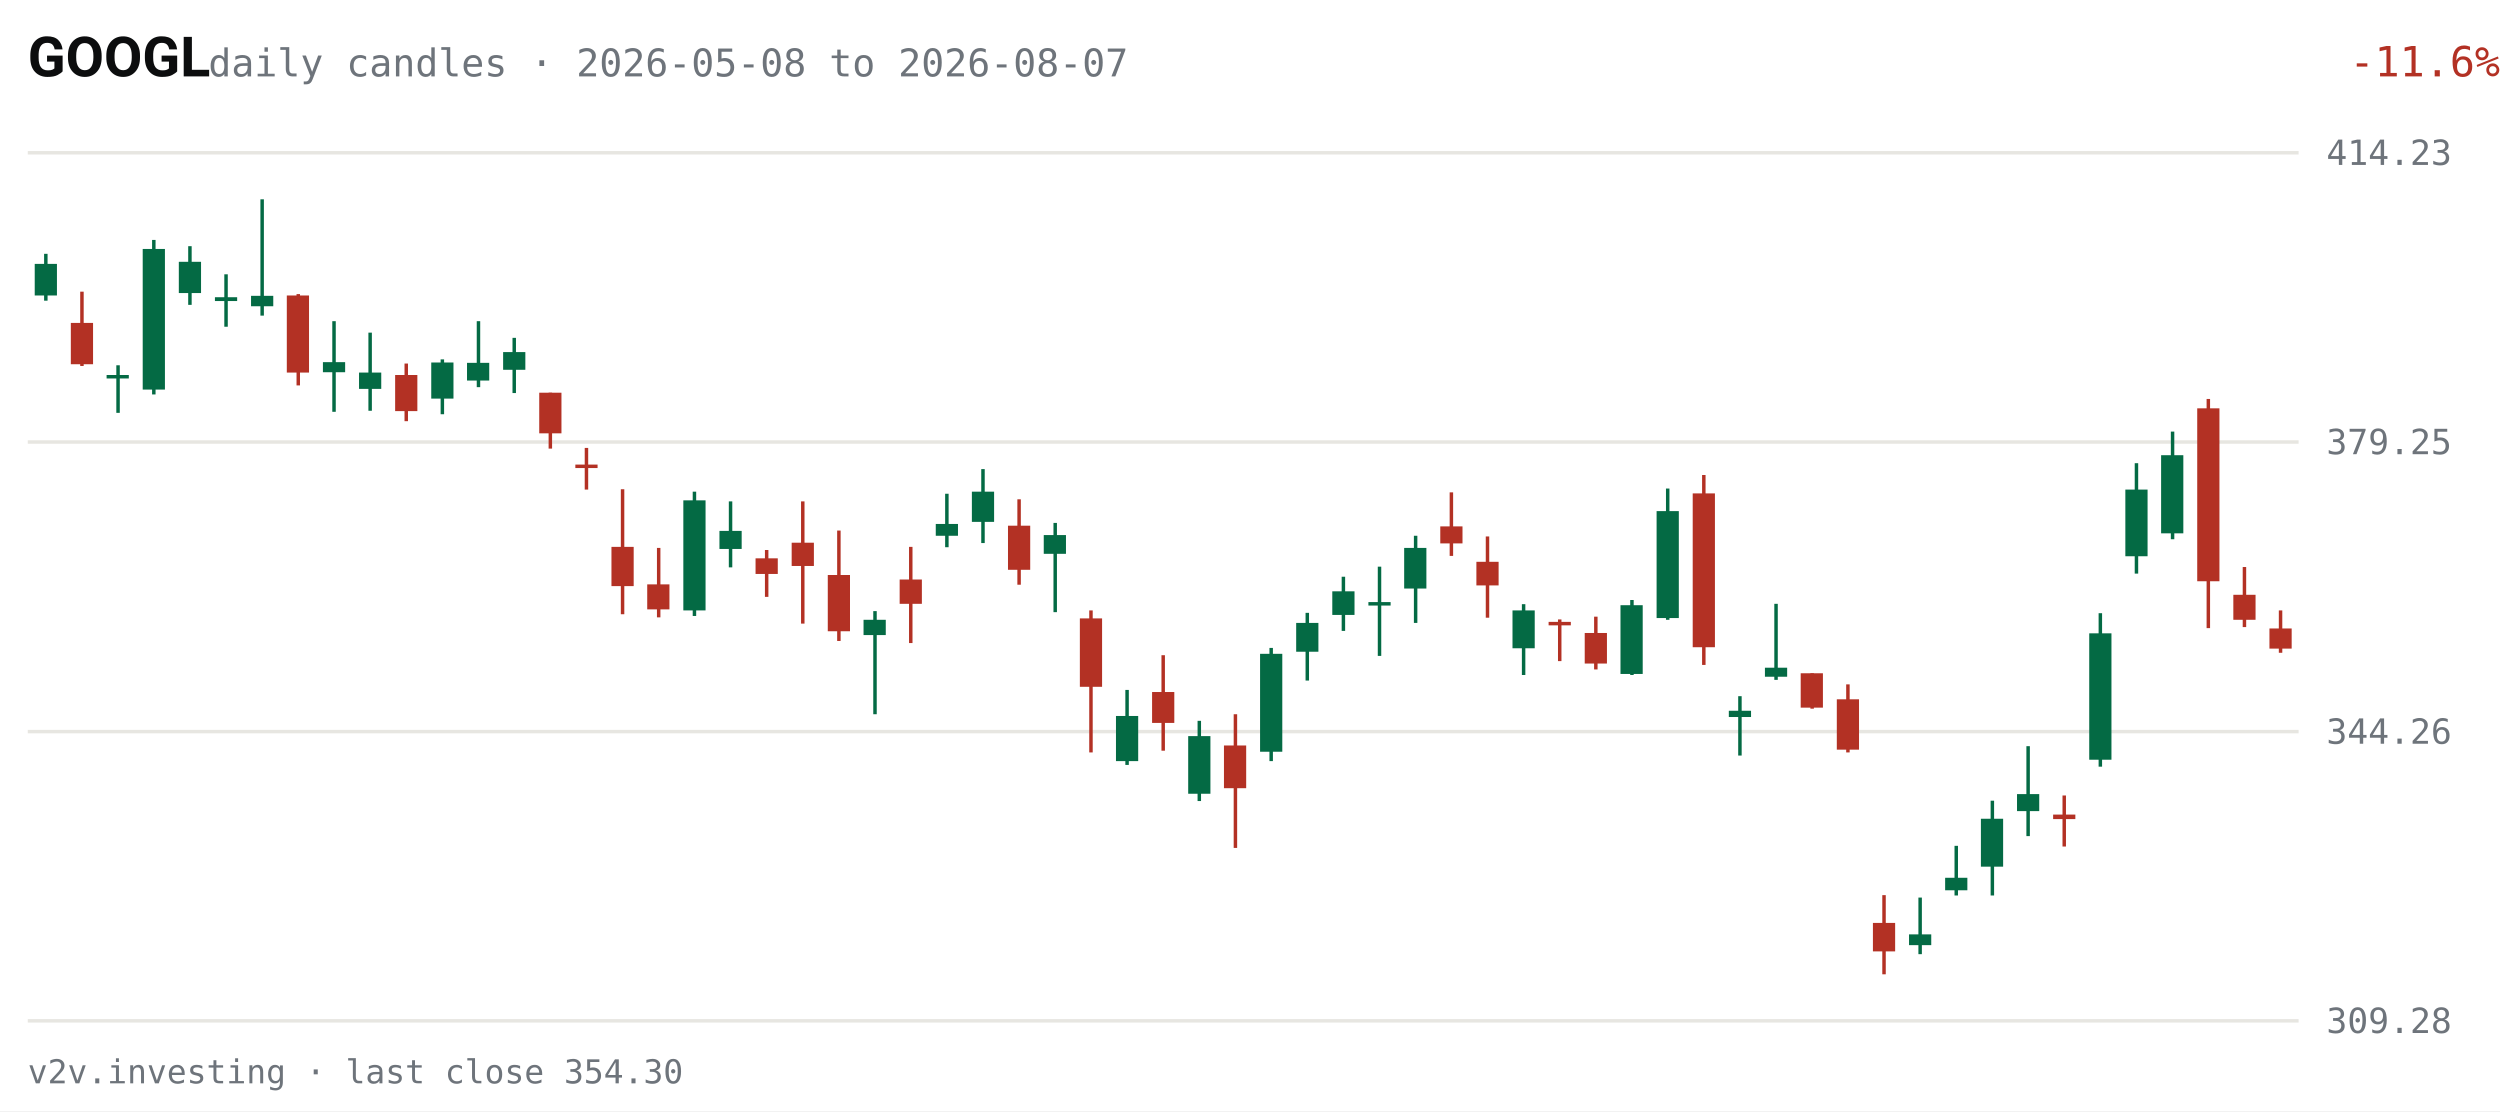
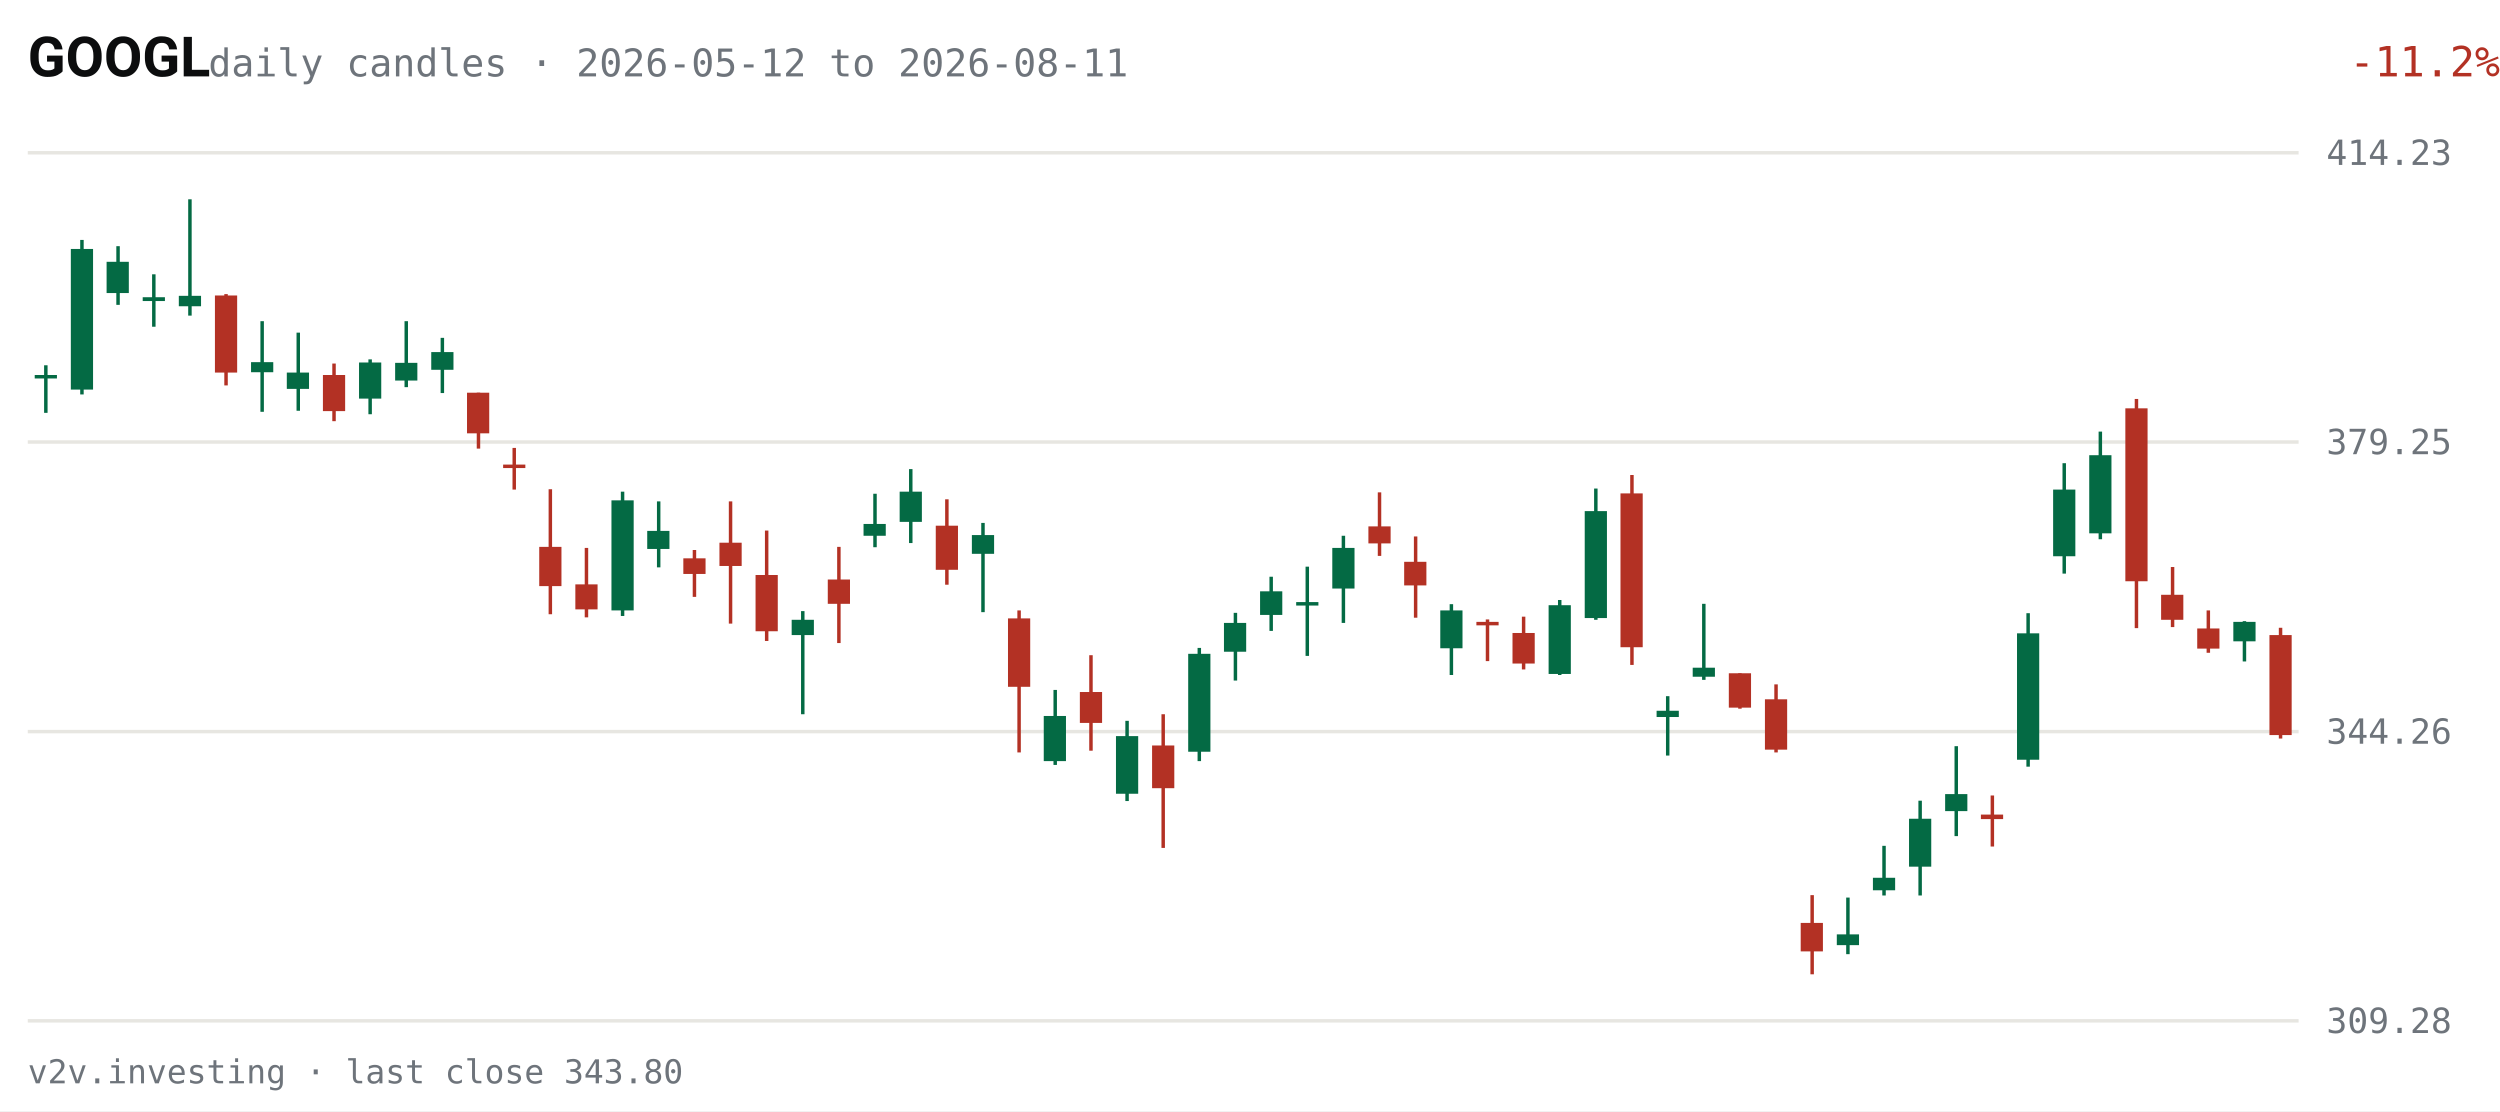
<svg xmlns="http://www.w3.org/2000/svg" viewBox="0 0 720 320" width="720" height="320" role="img" aria-label="GOOGL daily candles, last 63 sessions">
  <rect width="720" height="320" fill="#FFFFFF" />
  <text x="8" y="22" fill="#0C0D0E" font-size="16" font-weight="600" font-family="system-ui,-apple-system,Segoe UI,Roboto,sans-serif">GOOGL</text>
-   <text x="60" y="22" fill="#6E747B" font-size="11" font-family="ui-monospace,SFMono-Regular,Menlo,Consolas,monospace">daily candles · 2026-05-08 to 2026-08-07</text>
-   <text x="670" y="22" fill="#B33124" font-size="12" text-anchor="end" font-family="ui-monospace,SFMono-Regular,Menlo,Consolas,monospace" transform="translate(50,0)">-11.6%</text>
+   <text x="60" y="22" fill="#6E747B" font-size="11" font-family="ui-monospace,SFMono-Regular,Menlo,Consolas,monospace">daily candles · 2026-05-12 to 2026-08-11</text>
+   <text x="670" y="22" fill="#B33124" font-size="12" text-anchor="end" font-family="ui-monospace,SFMono-Regular,Menlo,Consolas,monospace" transform="translate(50,0)">-11.2%</text>
  <g font-family="ui-monospace,SFMono-Regular,Menlo,Consolas,monospace">
    <line x1="8" y1="294.0" x2="662" y2="294.0" stroke="#E7E6E1" stroke-width="1" />
    <text x="670" y="297.5" fill="#6E747B" font-size="10">309.28</text>
    <line x1="8" y1="210.7" x2="662" y2="210.7" stroke="#E7E6E1" stroke-width="1" />
    <text x="670" y="214.2" fill="#6E747B" font-size="10">344.26</text>
    <line x1="8" y1="127.3" x2="662" y2="127.3" stroke="#E7E6E1" stroke-width="1" />
    <text x="670" y="130.8" fill="#6E747B" font-size="10">379.25</text>
    <line x1="8" y1="44.0" x2="662" y2="44.0" stroke="#E7E6E1" stroke-width="1" />
    <text x="670" y="47.5" fill="#6E747B" font-size="10">414.23</text>
-     <line x1="13.2" y1="73.1" x2="13.2" y2="86.6" stroke="#046A44" stroke-width="1" />
-     <rect x="10.0" y="76.0" width="6.4" height="9.1" fill="#046A44" />
-     <line x1="23.6" y1="84.0" x2="23.6" y2="105.4" stroke="#B33124" stroke-width="1" />
-     <rect x="20.4" y="93.0" width="6.4" height="11.9" fill="#B33124" />
-     <line x1="34.0" y1="105.2" x2="34.0" y2="118.9" stroke="#046A44" stroke-width="1" />
-     <rect x="30.7" y="108.0" width="6.4" height="1.0" fill="#046A44" />
-     <line x1="44.3" y1="69.1" x2="44.3" y2="113.6" stroke="#046A44" stroke-width="1" />
-     <rect x="41.1" y="71.7" width="6.4" height="40.5" fill="#046A44" />
-     <line x1="54.7" y1="70.9" x2="54.7" y2="87.8" stroke="#046A44" stroke-width="1" />
-     <rect x="51.5" y="75.4" width="6.4" height="9.0" fill="#046A44" />
-     <line x1="65.1" y1="79.0" x2="65.1" y2="94.1" stroke="#046A44" stroke-width="1" />
-     <rect x="61.9" y="85.6" width="6.4" height="1.1" fill="#046A44" />
-     <line x1="75.5" y1="57.4" x2="75.5" y2="90.9" stroke="#046A44" stroke-width="1" />
-     <rect x="72.3" y="85.2" width="6.4" height="3.0" fill="#046A44" />
-     <line x1="85.9" y1="84.7" x2="85.9" y2="111.0" stroke="#B33124" stroke-width="1" />
-     <rect x="82.6" y="85.1" width="6.4" height="22.2" fill="#B33124" />
-     <line x1="96.2" y1="92.5" x2="96.2" y2="118.6" stroke="#046A44" stroke-width="1" />
-     <rect x="93.0" y="104.3" width="6.4" height="2.9" fill="#046A44" />
-     <line x1="106.6" y1="95.8" x2="106.6" y2="118.3" stroke="#046A44" stroke-width="1" />
-     <rect x="103.4" y="107.3" width="6.4" height="4.7" fill="#046A44" />
-     <line x1="117.0" y1="104.7" x2="117.0" y2="121.3" stroke="#B33124" stroke-width="1" />
-     <rect x="113.8" y="108.0" width="6.4" height="10.4" fill="#B33124" />
-     <line x1="127.4" y1="103.5" x2="127.4" y2="119.3" stroke="#046A44" stroke-width="1" />
-     <rect x="124.2" y="104.4" width="6.4" height="10.4" fill="#046A44" />
-     <line x1="137.8" y1="92.5" x2="137.8" y2="111.5" stroke="#046A44" stroke-width="1" />
-     <rect x="134.5" y="104.5" width="6.4" height="5.1" fill="#046A44" />
-     <line x1="148.1" y1="97.3" x2="148.1" y2="113.2" stroke="#046A44" stroke-width="1" />
-     <rect x="144.9" y="101.4" width="6.4" height="5.1" fill="#046A44" />
-     <line x1="158.5" y1="113.1" x2="158.5" y2="129.2" stroke="#B33124" stroke-width="1" />
-     <rect x="155.3" y="113.1" width="6.4" height="11.7" fill="#B33124" />
-     <line x1="168.9" y1="129.0" x2="168.9" y2="141.0" stroke="#B33124" stroke-width="1" />
-     <rect x="165.7" y="133.8" width="6.4" height="1.0" fill="#B33124" />
-     <line x1="179.3" y1="140.9" x2="179.3" y2="176.9" stroke="#B33124" stroke-width="1" />
-     <rect x="176.1" y="157.5" width="6.4" height="11.3" fill="#B33124" />
-     <line x1="189.7" y1="157.8" x2="189.7" y2="177.8" stroke="#B33124" stroke-width="1" />
-     <rect x="186.4" y="168.3" width="6.4" height="7.2" fill="#B33124" />
-     <line x1="200.0" y1="141.6" x2="200.0" y2="177.4" stroke="#046A44" stroke-width="1" />
-     <rect x="196.8" y="144.1" width="6.4" height="31.7" fill="#046A44" />
-     <line x1="210.4" y1="144.4" x2="210.4" y2="163.4" stroke="#046A44" stroke-width="1" />
-     <rect x="207.2" y="152.9" width="6.4" height="5.2" fill="#046A44" />
-     <line x1="220.8" y1="158.4" x2="220.8" y2="171.9" stroke="#B33124" stroke-width="1" />
-     <rect x="217.6" y="160.8" width="6.4" height="4.5" fill="#B33124" />
-     <line x1="231.2" y1="144.4" x2="231.2" y2="179.6" stroke="#B33124" stroke-width="1" />
-     <rect x="228.0" y="156.3" width="6.4" height="6.7" fill="#B33124" />
-     <line x1="241.6" y1="152.8" x2="241.6" y2="184.6" stroke="#B33124" stroke-width="1" />
-     <rect x="238.4" y="165.6" width="6.4" height="16.2" fill="#B33124" />
-     <line x1="252.0" y1="176.0" x2="252.0" y2="205.7" stroke="#046A44" stroke-width="1" />
-     <rect x="248.7" y="178.5" width="6.4" height="4.4" fill="#046A44" />
-     <line x1="262.3" y1="157.5" x2="262.3" y2="185.2" stroke="#B33124" stroke-width="1" />
-     <rect x="259.1" y="166.9" width="6.4" height="7.0" fill="#B33124" />
-     <line x1="272.7" y1="142.2" x2="272.7" y2="157.6" stroke="#046A44" stroke-width="1" />
-     <rect x="269.5" y="150.9" width="6.4" height="3.4" fill="#046A44" />
-     <line x1="283.1" y1="135.1" x2="283.1" y2="156.4" stroke="#046A44" stroke-width="1" />
-     <rect x="279.9" y="141.6" width="6.4" height="8.7" fill="#046A44" />
-     <line x1="293.5" y1="143.8" x2="293.5" y2="168.4" stroke="#B33124" stroke-width="1" />
-     <rect x="290.3" y="151.4" width="6.4" height="12.7" fill="#B33124" />
-     <line x1="303.9" y1="150.6" x2="303.9" y2="176.3" stroke="#046A44" stroke-width="1" />
-     <rect x="300.6" y="154.1" width="6.4" height="5.4" fill="#046A44" />
-     <line x1="314.2" y1="175.8" x2="314.2" y2="216.7" stroke="#B33124" stroke-width="1" />
-     <rect x="311.0" y="178.1" width="6.4" height="19.7" fill="#B33124" />
-     <line x1="324.6" y1="198.7" x2="324.6" y2="220.3" stroke="#046A44" stroke-width="1" />
-     <rect x="321.4" y="206.2" width="6.4" height="13.0" fill="#046A44" />
-     <line x1="335.0" y1="188.7" x2="335.0" y2="216.2" stroke="#B33124" stroke-width="1" />
-     <rect x="331.8" y="199.3" width="6.4" height="8.9" fill="#B33124" />
-     <line x1="345.4" y1="207.6" x2="345.4" y2="230.7" stroke="#046A44" stroke-width="1" />
-     <rect x="342.2" y="212.0" width="6.4" height="16.6" fill="#046A44" />
-     <line x1="355.8" y1="205.7" x2="355.8" y2="244.2" stroke="#B33124" stroke-width="1" />
-     <rect x="352.5" y="214.7" width="6.4" height="12.3" fill="#B33124" />
-     <line x1="366.1" y1="186.6" x2="366.1" y2="219.2" stroke="#046A44" stroke-width="1" />
-     <rect x="362.9" y="188.3" width="6.4" height="28.2" fill="#046A44" />
-     <line x1="376.5" y1="176.5" x2="376.5" y2="196.0" stroke="#046A44" stroke-width="1" />
-     <rect x="373.3" y="179.4" width="6.4" height="8.3" fill="#046A44" />
-     <line x1="386.9" y1="166.1" x2="386.9" y2="181.7" stroke="#046A44" stroke-width="1" />
-     <rect x="383.7" y="170.3" width="6.4" height="6.8" fill="#046A44" />
-     <line x1="397.3" y1="163.2" x2="397.3" y2="188.9" stroke="#046A44" stroke-width="1" />
-     <rect x="394.1" y="173.4" width="6.4" height="1.0" fill="#046A44" />
-     <line x1="407.7" y1="154.3" x2="407.7" y2="179.4" stroke="#046A44" stroke-width="1" />
-     <rect x="404.4" y="157.8" width="6.4" height="11.7" fill="#046A44" />
-     <line x1="418.0" y1="141.8" x2="418.0" y2="160.1" stroke="#B33124" stroke-width="1" />
-     <rect x="414.8" y="151.6" width="6.4" height="4.9" fill="#B33124" />
-     <line x1="428.4" y1="154.5" x2="428.4" y2="177.9" stroke="#B33124" stroke-width="1" />
-     <rect x="425.2" y="161.8" width="6.4" height="6.8" fill="#B33124" />
-     <line x1="438.8" y1="174.0" x2="438.8" y2="194.4" stroke="#046A44" stroke-width="1" />
-     <rect x="435.6" y="175.8" width="6.4" height="10.9" fill="#046A44" />
-     <line x1="449.2" y1="178.4" x2="449.2" y2="190.4" stroke="#B33124" stroke-width="1" />
-     <rect x="446.0" y="179.1" width="6.4" height="1.0" fill="#B33124" />
-     <line x1="459.6" y1="177.6" x2="459.6" y2="192.8" stroke="#B33124" stroke-width="1" />
-     <rect x="456.4" y="182.3" width="6.4" height="8.8" fill="#B33124" />
-     <line x1="470.0" y1="172.8" x2="470.0" y2="194.4" stroke="#046A44" stroke-width="1" />
-     <rect x="466.7" y="174.3" width="6.4" height="19.8" fill="#046A44" />
-     <line x1="480.3" y1="140.7" x2="480.3" y2="178.5" stroke="#046A44" stroke-width="1" />
-     <rect x="477.1" y="147.2" width="6.4" height="30.8" fill="#046A44" />
-     <line x1="490.7" y1="136.8" x2="490.7" y2="191.5" stroke="#B33124" stroke-width="1" />
-     <rect x="487.5" y="142.1" width="6.4" height="44.3" fill="#B33124" />
-     <line x1="501.1" y1="200.5" x2="501.1" y2="217.6" stroke="#046A44" stroke-width="1" />
-     <rect x="497.9" y="204.7" width="6.4" height="1.8" fill="#046A44" />
-     <line x1="511.5" y1="173.9" x2="511.5" y2="195.8" stroke="#046A44" stroke-width="1" />
-     <rect x="508.3" y="192.3" width="6.4" height="2.6" fill="#046A44" />
-     <line x1="521.9" y1="193.9" x2="521.9" y2="204.1" stroke="#B33124" stroke-width="1" />
-     <rect x="518.6" y="193.9" width="6.4" height="9.9" fill="#B33124" />
-     <line x1="532.2" y1="197.1" x2="532.2" y2="216.7" stroke="#B33124" stroke-width="1" />
-     <rect x="529.0" y="201.4" width="6.4" height="14.5" fill="#B33124" />
-     <line x1="542.6" y1="257.8" x2="542.6" y2="280.6" stroke="#B33124" stroke-width="1" />
-     <rect x="539.4" y="265.8" width="6.4" height="8.2" fill="#B33124" />
-     <line x1="553.0" y1="258.5" x2="553.0" y2="274.8" stroke="#046A44" stroke-width="1" />
-     <rect x="549.8" y="269.1" width="6.4" height="3.1" fill="#046A44" />
-     <line x1="563.4" y1="243.6" x2="563.4" y2="257.9" stroke="#046A44" stroke-width="1" />
-     <rect x="560.2" y="252.8" width="6.4" height="3.6" fill="#046A44" />
-     <line x1="573.8" y1="230.6" x2="573.8" y2="257.9" stroke="#046A44" stroke-width="1" />
-     <rect x="570.5" y="235.8" width="6.4" height="13.8" fill="#046A44" />
-     <line x1="584.1" y1="214.9" x2="584.1" y2="240.8" stroke="#046A44" stroke-width="1" />
-     <rect x="580.9" y="228.7" width="6.4" height="4.9" fill="#046A44" />
-     <line x1="594.5" y1="229.1" x2="594.5" y2="243.8" stroke="#B33124" stroke-width="1" />
-     <rect x="591.3" y="234.6" width="6.4" height="1.3" fill="#B33124" />
-     <line x1="604.9" y1="176.6" x2="604.9" y2="220.8" stroke="#046A44" stroke-width="1" />
-     <rect x="601.7" y="182.4" width="6.4" height="36.4" fill="#046A44" />
-     <line x1="615.3" y1="133.4" x2="615.3" y2="165.2" stroke="#046A44" stroke-width="1" />
-     <rect x="612.1" y="141.0" width="6.4" height="19.2" fill="#046A44" />
-     <line x1="625.7" y1="124.3" x2="625.7" y2="155.3" stroke="#046A44" stroke-width="1" />
-     <rect x="622.4" y="131.1" width="6.4" height="22.5" fill="#046A44" />
-     <line x1="636.0" y1="114.9" x2="636.0" y2="180.9" stroke="#B33124" stroke-width="1" />
-     <rect x="632.8" y="117.6" width="6.4" height="49.8" fill="#B33124" />
-     <line x1="646.4" y1="163.3" x2="646.4" y2="180.6" stroke="#B33124" stroke-width="1" />
-     <rect x="643.2" y="171.3" width="6.4" height="7.2" fill="#B33124" />
-     <line x1="656.8" y1="175.8" x2="656.8" y2="188.0" stroke="#B33124" stroke-width="1" />
-     <rect x="653.6" y="181.0" width="6.4" height="5.8" fill="#B33124" />
+     <line x1="13.2" y1="105.2" x2="13.2" y2="118.9" stroke="#046A44" stroke-width="1" />
+     <rect x="10.0" y="108.0" width="6.4" height="1.0" fill="#046A44" />
+     <line x1="23.6" y1="69.1" x2="23.6" y2="113.6" stroke="#046A44" stroke-width="1" />
+     <rect x="20.4" y="71.7" width="6.4" height="40.5" fill="#046A44" />
+     <line x1="34.0" y1="70.9" x2="34.0" y2="87.8" stroke="#046A44" stroke-width="1" />
+     <rect x="30.7" y="75.4" width="6.4" height="9.0" fill="#046A44" />
+     <line x1="44.3" y1="79.0" x2="44.3" y2="94.1" stroke="#046A44" stroke-width="1" />
+     <rect x="41.1" y="85.6" width="6.4" height="1.1" fill="#046A44" />
+     <line x1="54.7" y1="57.4" x2="54.7" y2="90.9" stroke="#046A44" stroke-width="1" />
+     <rect x="51.5" y="85.2" width="6.4" height="3.0" fill="#046A44" />
+     <line x1="65.1" y1="84.7" x2="65.1" y2="111.0" stroke="#B33124" stroke-width="1" />
+     <rect x="61.9" y="85.1" width="6.4" height="22.2" fill="#B33124" />
+     <line x1="75.5" y1="92.5" x2="75.5" y2="118.6" stroke="#046A44" stroke-width="1" />
+     <rect x="72.3" y="104.3" width="6.4" height="2.9" fill="#046A44" />
+     <line x1="85.9" y1="95.8" x2="85.9" y2="118.3" stroke="#046A44" stroke-width="1" />
+     <rect x="82.6" y="107.3" width="6.4" height="4.7" fill="#046A44" />
+     <line x1="96.2" y1="104.7" x2="96.2" y2="121.3" stroke="#B33124" stroke-width="1" />
+     <rect x="93.0" y="108.0" width="6.4" height="10.4" fill="#B33124" />
+     <line x1="106.6" y1="103.5" x2="106.6" y2="119.3" stroke="#046A44" stroke-width="1" />
+     <rect x="103.4" y="104.4" width="6.4" height="10.4" fill="#046A44" />
+     <line x1="117.0" y1="92.5" x2="117.0" y2="111.5" stroke="#046A44" stroke-width="1" />
+     <rect x="113.8" y="104.5" width="6.4" height="5.1" fill="#046A44" />
+     <line x1="127.4" y1="97.3" x2="127.4" y2="113.2" stroke="#046A44" stroke-width="1" />
+     <rect x="124.2" y="101.4" width="6.4" height="5.1" fill="#046A44" />
+     <line x1="137.8" y1="113.1" x2="137.8" y2="129.2" stroke="#B33124" stroke-width="1" />
+     <rect x="134.5" y="113.1" width="6.4" height="11.7" fill="#B33124" />
+     <line x1="148.1" y1="129.0" x2="148.1" y2="141.0" stroke="#B33124" stroke-width="1" />
+     <rect x="144.9" y="133.8" width="6.4" height="1.0" fill="#B33124" />
+     <line x1="158.5" y1="140.9" x2="158.5" y2="176.9" stroke="#B33124" stroke-width="1" />
+     <rect x="155.3" y="157.5" width="6.4" height="11.3" fill="#B33124" />
+     <line x1="168.9" y1="157.8" x2="168.9" y2="177.8" stroke="#B33124" stroke-width="1" />
+     <rect x="165.7" y="168.3" width="6.4" height="7.2" fill="#B33124" />
+     <line x1="179.3" y1="141.6" x2="179.3" y2="177.4" stroke="#046A44" stroke-width="1" />
+     <rect x="176.1" y="144.1" width="6.4" height="31.7" fill="#046A44" />
+     <line x1="189.7" y1="144.4" x2="189.7" y2="163.4" stroke="#046A44" stroke-width="1" />
+     <rect x="186.4" y="152.9" width="6.4" height="5.2" fill="#046A44" />
+     <line x1="200.0" y1="158.4" x2="200.0" y2="171.9" stroke="#B33124" stroke-width="1" />
+     <rect x="196.8" y="160.8" width="6.4" height="4.5" fill="#B33124" />
+     <line x1="210.4" y1="144.4" x2="210.4" y2="179.6" stroke="#B33124" stroke-width="1" />
+     <rect x="207.2" y="156.3" width="6.4" height="6.7" fill="#B33124" />
+     <line x1="220.8" y1="152.8" x2="220.8" y2="184.6" stroke="#B33124" stroke-width="1" />
+     <rect x="217.6" y="165.6" width="6.4" height="16.2" fill="#B33124" />
+     <line x1="231.2" y1="176.0" x2="231.2" y2="205.7" stroke="#046A44" stroke-width="1" />
+     <rect x="228.0" y="178.5" width="6.4" height="4.4" fill="#046A44" />
+     <line x1="241.6" y1="157.5" x2="241.6" y2="185.2" stroke="#B33124" stroke-width="1" />
+     <rect x="238.4" y="166.9" width="6.4" height="7.0" fill="#B33124" />
+     <line x1="252.0" y1="142.2" x2="252.0" y2="157.6" stroke="#046A44" stroke-width="1" />
+     <rect x="248.7" y="150.9" width="6.4" height="3.4" fill="#046A44" />
+     <line x1="262.3" y1="135.1" x2="262.3" y2="156.4" stroke="#046A44" stroke-width="1" />
+     <rect x="259.1" y="141.6" width="6.4" height="8.7" fill="#046A44" />
+     <line x1="272.7" y1="143.8" x2="272.7" y2="168.4" stroke="#B33124" stroke-width="1" />
+     <rect x="269.5" y="151.4" width="6.4" height="12.7" fill="#B33124" />
+     <line x1="283.1" y1="150.6" x2="283.1" y2="176.3" stroke="#046A44" stroke-width="1" />
+     <rect x="279.9" y="154.1" width="6.4" height="5.4" fill="#046A44" />
+     <line x1="293.5" y1="175.8" x2="293.5" y2="216.7" stroke="#B33124" stroke-width="1" />
+     <rect x="290.3" y="178.1" width="6.4" height="19.7" fill="#B33124" />
+     <line x1="303.9" y1="198.7" x2="303.9" y2="220.3" stroke="#046A44" stroke-width="1" />
+     <rect x="300.6" y="206.2" width="6.4" height="13.0" fill="#046A44" />
+     <line x1="314.2" y1="188.7" x2="314.2" y2="216.2" stroke="#B33124" stroke-width="1" />
+     <rect x="311.0" y="199.3" width="6.4" height="8.9" fill="#B33124" />
+     <line x1="324.6" y1="207.6" x2="324.6" y2="230.7" stroke="#046A44" stroke-width="1" />
+     <rect x="321.4" y="212.0" width="6.4" height="16.6" fill="#046A44" />
+     <line x1="335.0" y1="205.7" x2="335.0" y2="244.2" stroke="#B33124" stroke-width="1" />
+     <rect x="331.8" y="214.7" width="6.4" height="12.3" fill="#B33124" />
+     <line x1="345.4" y1="186.6" x2="345.4" y2="219.2" stroke="#046A44" stroke-width="1" />
+     <rect x="342.2" y="188.3" width="6.4" height="28.2" fill="#046A44" />
+     <line x1="355.8" y1="176.5" x2="355.8" y2="196.0" stroke="#046A44" stroke-width="1" />
+     <rect x="352.5" y="179.4" width="6.4" height="8.3" fill="#046A44" />
+     <line x1="366.1" y1="166.1" x2="366.1" y2="181.7" stroke="#046A44" stroke-width="1" />
+     <rect x="362.9" y="170.3" width="6.4" height="6.8" fill="#046A44" />
+     <line x1="376.5" y1="163.2" x2="376.5" y2="188.9" stroke="#046A44" stroke-width="1" />
+     <rect x="373.3" y="173.4" width="6.4" height="1.0" fill="#046A44" />
+     <line x1="386.9" y1="154.3" x2="386.9" y2="179.4" stroke="#046A44" stroke-width="1" />
+     <rect x="383.7" y="157.8" width="6.4" height="11.7" fill="#046A44" />
+     <line x1="397.3" y1="141.8" x2="397.3" y2="160.1" stroke="#B33124" stroke-width="1" />
+     <rect x="394.1" y="151.6" width="6.4" height="4.9" fill="#B33124" />
+     <line x1="407.7" y1="154.5" x2="407.7" y2="177.9" stroke="#B33124" stroke-width="1" />
+     <rect x="404.4" y="161.8" width="6.4" height="6.8" fill="#B33124" />
+     <line x1="418.0" y1="174.0" x2="418.0" y2="194.4" stroke="#046A44" stroke-width="1" />
+     <rect x="414.8" y="175.8" width="6.4" height="10.9" fill="#046A44" />
+     <line x1="428.4" y1="178.4" x2="428.4" y2="190.4" stroke="#B33124" stroke-width="1" />
+     <rect x="425.2" y="179.1" width="6.4" height="1.0" fill="#B33124" />
+     <line x1="438.8" y1="177.6" x2="438.8" y2="192.8" stroke="#B33124" stroke-width="1" />
+     <rect x="435.6" y="182.3" width="6.4" height="8.8" fill="#B33124" />
+     <line x1="449.2" y1="172.8" x2="449.2" y2="194.4" stroke="#046A44" stroke-width="1" />
+     <rect x="446.0" y="174.3" width="6.4" height="19.8" fill="#046A44" />
+     <line x1="459.6" y1="140.7" x2="459.6" y2="178.5" stroke="#046A44" stroke-width="1" />
+     <rect x="456.4" y="147.2" width="6.4" height="30.8" fill="#046A44" />
+     <line x1="470.0" y1="136.8" x2="470.0" y2="191.5" stroke="#B33124" stroke-width="1" />
+     <rect x="466.7" y="142.1" width="6.4" height="44.3" fill="#B33124" />
+     <line x1="480.3" y1="200.5" x2="480.3" y2="217.6" stroke="#046A44" stroke-width="1" />
+     <rect x="477.1" y="204.7" width="6.4" height="1.8" fill="#046A44" />
+     <line x1="490.7" y1="173.9" x2="490.7" y2="195.8" stroke="#046A44" stroke-width="1" />
+     <rect x="487.5" y="192.3" width="6.4" height="2.6" fill="#046A44" />
+     <line x1="501.1" y1="193.9" x2="501.1" y2="204.1" stroke="#B33124" stroke-width="1" />
+     <rect x="497.9" y="193.9" width="6.4" height="9.9" fill="#B33124" />
+     <line x1="511.5" y1="197.1" x2="511.5" y2="216.7" stroke="#B33124" stroke-width="1" />
+     <rect x="508.3" y="201.4" width="6.4" height="14.5" fill="#B33124" />
+     <line x1="521.9" y1="257.8" x2="521.9" y2="280.6" stroke="#B33124" stroke-width="1" />
+     <rect x="518.6" y="265.8" width="6.4" height="8.2" fill="#B33124" />
+     <line x1="532.2" y1="258.5" x2="532.2" y2="274.8" stroke="#046A44" stroke-width="1" />
+     <rect x="529.0" y="269.1" width="6.4" height="3.1" fill="#046A44" />
+     <line x1="542.6" y1="243.6" x2="542.6" y2="257.9" stroke="#046A44" stroke-width="1" />
+     <rect x="539.4" y="252.8" width="6.4" height="3.6" fill="#046A44" />
+     <line x1="553.0" y1="230.6" x2="553.0" y2="257.9" stroke="#046A44" stroke-width="1" />
+     <rect x="549.8" y="235.8" width="6.4" height="13.8" fill="#046A44" />
+     <line x1="563.4" y1="214.9" x2="563.4" y2="240.8" stroke="#046A44" stroke-width="1" />
+     <rect x="560.2" y="228.7" width="6.4" height="4.9" fill="#046A44" />
+     <line x1="573.8" y1="229.1" x2="573.8" y2="243.8" stroke="#B33124" stroke-width="1" />
+     <rect x="570.5" y="234.6" width="6.4" height="1.3" fill="#B33124" />
+     <line x1="584.1" y1="176.6" x2="584.1" y2="220.8" stroke="#046A44" stroke-width="1" />
+     <rect x="580.9" y="182.4" width="6.4" height="36.4" fill="#046A44" />
+     <line x1="594.5" y1="133.4" x2="594.5" y2="165.2" stroke="#046A44" stroke-width="1" />
+     <rect x="591.3" y="141.0" width="6.4" height="19.2" fill="#046A44" />
+     <line x1="604.9" y1="124.3" x2="604.9" y2="155.3" stroke="#046A44" stroke-width="1" />
+     <rect x="601.7" y="131.1" width="6.4" height="22.5" fill="#046A44" />
+     <line x1="615.3" y1="114.9" x2="615.3" y2="180.9" stroke="#B33124" stroke-width="1" />
+     <rect x="612.1" y="117.6" width="6.4" height="49.8" fill="#B33124" />
+     <line x1="625.7" y1="163.3" x2="625.7" y2="180.6" stroke="#B33124" stroke-width="1" />
+     <rect x="622.4" y="171.3" width="6.4" height="7.2" fill="#B33124" />
+     <line x1="636.0" y1="175.8" x2="636.0" y2="188.0" stroke="#B33124" stroke-width="1" />
+     <rect x="632.8" y="181.0" width="6.4" height="5.8" fill="#B33124" />
+     <line x1="646.4" y1="178.9" x2="646.4" y2="190.5" stroke="#046A44" stroke-width="1" />
+     <rect x="643.2" y="179.1" width="6.4" height="5.6" fill="#046A44" />
+     <line x1="656.8" y1="180.8" x2="656.8" y2="212.7" stroke="#B33124" stroke-width="1" />
+     <rect x="653.6" y="182.9" width="6.4" height="28.8" fill="#B33124" />
  </g>
-   <text x="8" y="312" fill="#6E747B" font-size="9.5" font-family="ui-monospace,SFMono-Regular,Menlo,Consolas,monospace">v2v.investing · last close 354.30</text>
+   <text x="8" y="312" fill="#6E747B" font-size="9.5" font-family="ui-monospace,SFMono-Regular,Menlo,Consolas,monospace">v2v.investing · last close 343.80</text>
</svg>
